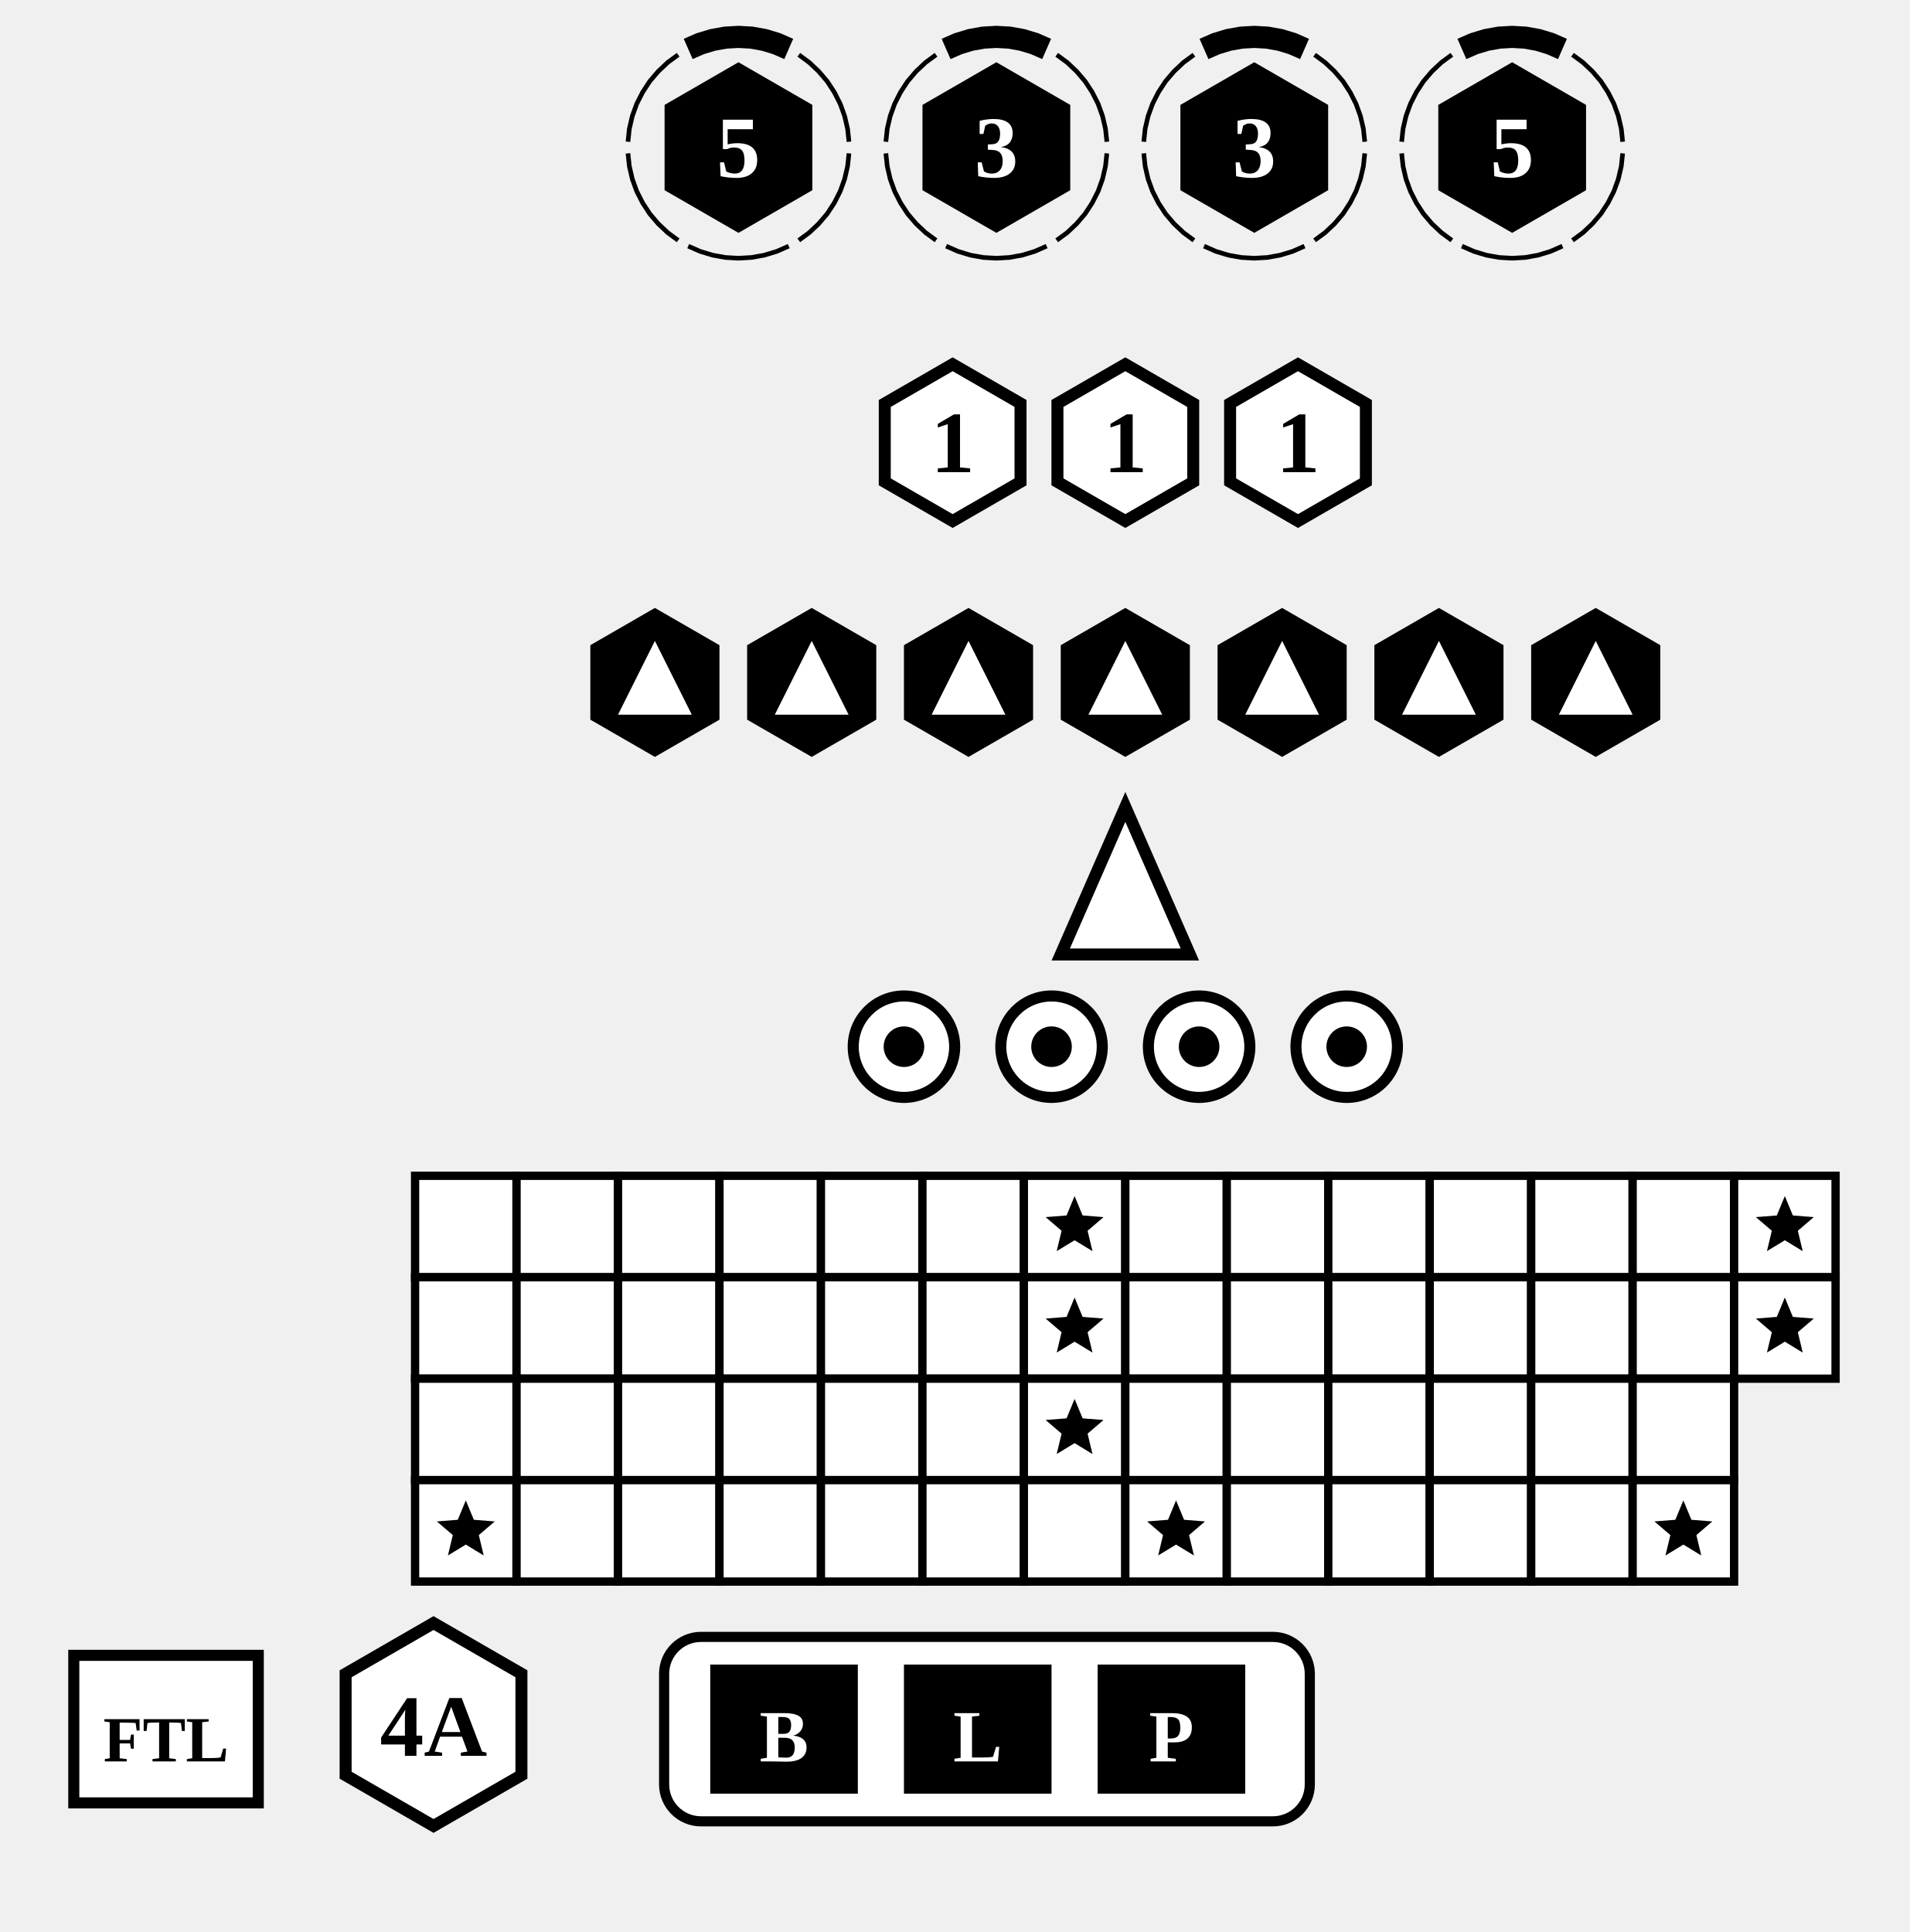
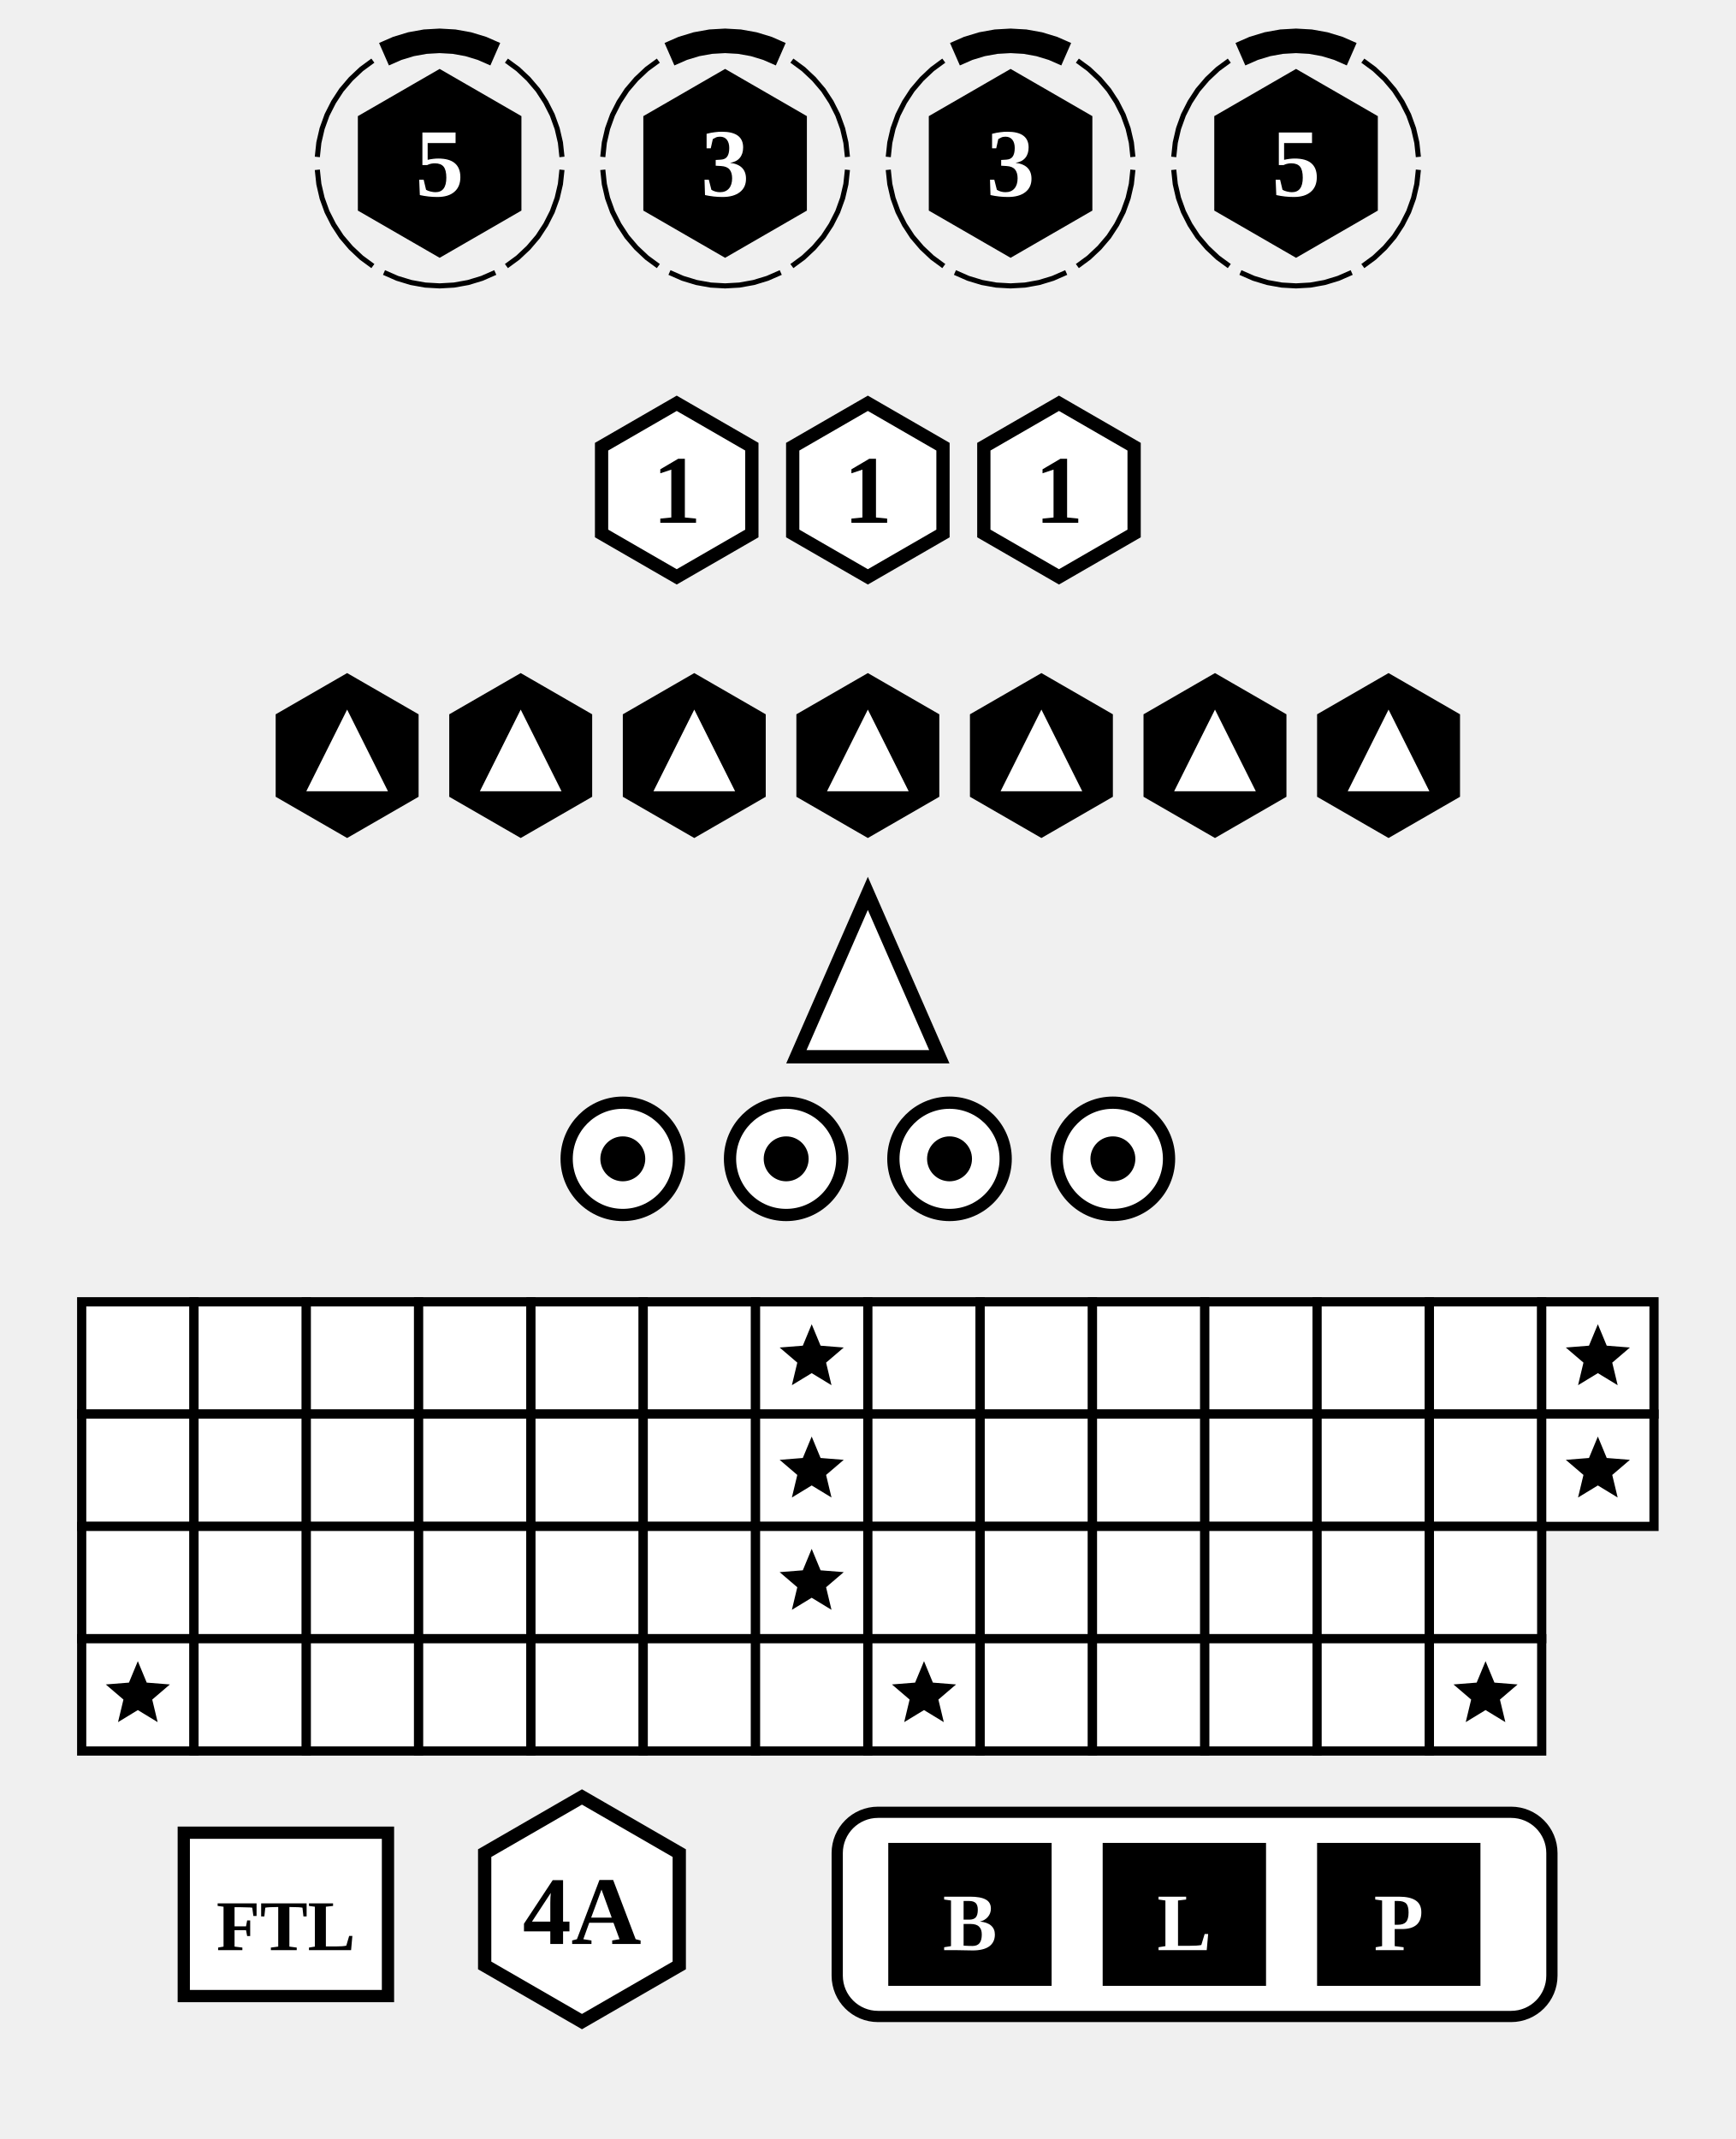
- <svg xmlns="http://www.w3.org/2000/svg" viewBox="8 0 207 209.5" class="ssd">
+ <svg xmlns="http://www.w3.org/2000/svg" viewBox="45 0 170 209.5" class="ssd">
  <path d="M88.06 7.5 L95.42 11.75 L95.42 20.25 L88.06 24.5 L80.7 20.25 L80.7 11.75 Z" fill="black" stroke="black" stroke-width="1.3" data-ref="system:s1" />
  <text x="88.06" y="19.2" font-size="9.5" text-anchor="middle" fill="white" font-weight="700" data-ref="system:s1">5</text>
  <path d="M82.61 5.31 L83.91 4.74 L85.26 4.33 L86.65 4.08 L88.06 4 L89.47 4.08 L90.86 4.33 L92.21 4.74 L93.51 5.31" fill="none" stroke="black" stroke-width="2.4" data-ref="system:s1" />
  <path d="M94.6 5.94 L95.73 6.77 L96.76 7.74 L97.68 8.82 L98.45 10 L99.09 11.26 L99.57 12.59 L99.89 13.97 L100.04 15.37" fill="none" stroke="black" stroke-width="0.5" data-ref="system:s1" />
  <path d="M100.04 16.63 L99.89 18.03 L99.57 19.41 L99.09 20.74 L98.45 22 L97.68 23.18 L96.76 24.26 L95.73 25.23 L94.6 26.06" fill="none" stroke="black" stroke-width="0.5" data-ref="system:s1" />
  <path d="M93.51 26.69 L92.21 27.26 L90.86 27.67 L89.47 27.92 L88.06 28 L86.65 27.92 L85.26 27.67 L83.91 27.26 L82.61 26.69" fill="none" stroke="black" stroke-width="0.5" data-ref="system:s1" />
  <path d="M81.52 26.06 L80.39 25.23 L79.36 24.26 L78.44 23.18 L77.67 22 L77.03 20.74 L76.55 19.41 L76.23 18.03 L76.08 16.63" fill="none" stroke="black" stroke-width="0.5" data-ref="system:s1" />
  <path d="M76.08 15.37 L76.23 13.97 L76.55 12.59 L77.03 11.26 L77.67 10 L78.44 8.82 L79.36 7.74 L80.39 6.77 L81.52 5.94" fill="none" stroke="black" stroke-width="0.5" data-ref="system:s1" />
  <path d="M116.02 7.5 L123.38 11.75 L123.38 20.25 L116.02 24.5 L108.66 20.25 L108.66 11.75 Z" fill="black" stroke="black" stroke-width="1.3" data-ref="system:s3" />
  <text x="116.02" y="19.2" font-size="9.5" text-anchor="middle" fill="white" font-weight="700" data-ref="system:s3">3</text>
  <path d="M110.57 5.31 L111.87 4.74 L113.22 4.33 L114.61 4.08 L116.02 4 L117.43 4.08 L118.82 4.33 L120.17 4.74 L121.47 5.31" fill="none" stroke="black" stroke-width="2.4" data-ref="system:s3" />
  <path d="M122.56 5.94 L123.69 6.77 L124.72 7.74 L125.64 8.82 L126.41 10 L127.05 11.26 L127.53 12.59 L127.85 13.97 L128 15.37" fill="none" stroke="black" stroke-width="0.5" data-ref="system:s3" />
  <path d="M128 16.63 L127.85 18.03 L127.53 19.41 L127.05 20.74 L126.41 22 L125.64 23.18 L124.72 24.26 L123.69 25.23 L122.56 26.06" fill="none" stroke="black" stroke-width="0.5" data-ref="system:s3" />
  <path d="M121.47 26.69 L120.17 27.26 L118.82 27.67 L117.43 27.92 L116.02 28 L114.61 27.92 L113.22 27.67 L111.87 27.26 L110.57 26.69" fill="none" stroke="black" stroke-width="0.5" data-ref="system:s3" />
  <path d="M109.48 26.06 L108.35 25.23 L107.32 24.26 L106.4 23.18 L105.63 22 L104.99 20.74 L104.51 19.41 L104.19 18.03 L104.04 16.63" fill="none" stroke="black" stroke-width="0.5" data-ref="system:s3" />
  <path d="M104.04 15.37 L104.19 13.97 L104.51 12.59 L104.99 11.26 L105.63 10 L106.4 8.82 L107.32 7.74 L108.35 6.77 L109.48 5.94" fill="none" stroke="black" stroke-width="0.5" data-ref="system:s3" />
  <path d="M143.98 7.5 L151.34 11.75 L151.34 20.25 L143.98 24.5 L136.62 20.25 L136.62 11.75 Z" fill="black" stroke="black" stroke-width="1.3" data-ref="system:s4" />
  <text x="143.98" y="19.2" font-size="9.5" text-anchor="middle" fill="white" font-weight="700" data-ref="system:s4">3</text>
  <path d="M138.53 5.31 L139.83 4.74 L141.18 4.33 L142.57 4.08 L143.98 4 L145.39 4.08 L146.78 4.33 L148.13 4.74 L149.43 5.31" fill="none" stroke="black" stroke-width="2.4" data-ref="system:s4" />
  <path d="M150.52 5.94 L151.65 6.77 L152.68 7.74 L153.6 8.82 L154.37 10 L155.01 11.26 L155.49 12.59 L155.81 13.97 L155.96 15.37" fill="none" stroke="black" stroke-width="0.5" data-ref="system:s4" />
  <path d="M155.96 16.63 L155.81 18.03 L155.49 19.41 L155.01 20.74 L154.37 22 L153.6 23.18 L152.68 24.26 L151.65 25.23 L150.52 26.06" fill="none" stroke="black" stroke-width="0.5" data-ref="system:s4" />
  <path d="M149.43 26.69 L148.13 27.26 L146.78 27.67 L145.39 27.92 L143.98 28 L142.57 27.92 L141.18 27.67 L139.83 27.26 L138.53 26.69" fill="none" stroke="black" stroke-width="0.5" data-ref="system:s4" />
  <path d="M137.44 26.06 L136.31 25.23 L135.28 24.26 L134.36 23.18 L133.59 22 L132.95 20.74 L132.47 19.41 L132.15 18.03 L132 16.63" fill="none" stroke="black" stroke-width="0.5" data-ref="system:s4" />
  <path d="M132 15.37 L132.15 13.97 L132.47 12.59 L132.95 11.26 L133.59 10 L134.36 8.82 L135.28 7.74 L136.31 6.77 L137.44 5.94" fill="none" stroke="black" stroke-width="0.5" data-ref="system:s4" />
  <path d="M171.94 7.5 L179.3 11.75 L179.3 20.25 L171.94 24.5 L164.58 20.25 L164.58 11.75 Z" fill="black" stroke="black" stroke-width="1.3" data-ref="system:s2" />
  <text x="171.94" y="19.2" font-size="9.5" text-anchor="middle" fill="white" font-weight="700" data-ref="system:s2">5</text>
  <path d="M166.49 5.31 L167.79 4.74 L169.14 4.33 L170.53 4.08 L171.94 4 L173.35 4.08 L174.74 4.33 L176.09 4.74 L177.39 5.31" fill="none" stroke="black" stroke-width="2.4" data-ref="system:s2" />
  <path d="M178.48 5.94 L179.61 6.77 L180.64 7.74 L181.56 8.82 L182.33 10 L182.97 11.26 L183.45 12.59 L183.77 13.97 L183.92 15.37" fill="none" stroke="black" stroke-width="0.5" data-ref="system:s2" />
  <path d="M183.92 16.63 L183.77 18.03 L183.45 19.41 L182.97 20.74 L182.33 22 L181.56 23.18 L180.64 24.26 L179.61 25.23 L178.48 26.06" fill="none" stroke="black" stroke-width="0.5" data-ref="system:s2" />
  <path d="M177.39 26.69 L176.09 27.26 L174.74 27.67 L173.35 27.92 L171.94 28 L170.53 27.92 L169.14 27.67 L167.79 27.26 L166.49 26.69" fill="none" stroke="black" stroke-width="0.5" data-ref="system:s2" />
  <path d="M165.4 26.06 L164.27 25.23 L163.24 24.26 L162.32 23.18 L161.55 22 L160.91 20.74 L160.43 19.41 L160.11 18.03 L159.96 16.63" fill="none" stroke="black" stroke-width="0.5" data-ref="system:s2" />
  <path d="M159.96 15.37 L160.11 13.97 L160.43 12.59 L160.91 11.26 L161.55 10 L162.32 8.82 L163.24 7.74 L164.27 6.77 L165.4 5.94" fill="none" stroke="black" stroke-width="0.5" data-ref="system:s2" />
  <path d="M111.28 39.5 L118.64 43.75 L118.64 52.25 L111.28 56.5 L103.92 52.25 L103.92 43.75 Z" fill="white" stroke="black" stroke-width="1.3" data-ref="system:s6" />
  <text x="111.28" y="51.2" font-size="9.5" text-anchor="middle" fill="black" font-weight="700" data-ref="system:s6">1</text>
  <path d="M130 39.5 L137.36 43.75 L137.36 52.25 L130 56.5 L122.64 52.25 L122.64 43.75 Z" fill="white" stroke="black" stroke-width="1.3" data-ref="system:s7" />
  <text x="130" y="51.2" font-size="9.5" text-anchor="middle" fill="black" font-weight="700" data-ref="system:s7">1</text>
  <path d="M148.72 39.5 L156.08 43.75 L156.08 52.25 L148.72 56.5 L141.36 52.25 L141.36 43.75 Z" fill="white" stroke="black" stroke-width="1.3" data-ref="system:s5" />
  <text x="148.72" y="51.2" font-size="9.5" text-anchor="middle" fill="black" font-weight="700" data-ref="system:s5">1</text>
  <path d="M79 66.5 L85.5 70.25 L85.5 77.75 L79 81.5 L72.5 77.75 L72.5 70.25 Z" fill="black" stroke="black" stroke-width="1" data-ref="system:s9" />
  <path d="M75 77.5 L79 69.5 L83 77.5 Z" fill="white" stroke="none" stroke-width="0" data-ref="system:s9" />
  <path d="M96 66.5 L102.5 70.25 L102.5 77.75 L96 81.5 L89.5 77.75 L89.5 70.25 Z" fill="black" stroke="black" stroke-width="1" data-ref="system:s11" />
  <path d="M92 77.5 L96 69.5 L100 77.5 Z" fill="white" stroke="none" stroke-width="0" data-ref="system:s11" />
  <path d="M113 66.5 L119.5 70.25 L119.5 77.75 L113 81.5 L106.5 77.75 L106.5 70.25 Z" fill="black" stroke="black" stroke-width="1" data-ref="system:s13" />
  <path d="M109 77.5 L113 69.5 L117 77.5 Z" fill="white" stroke="none" stroke-width="0" data-ref="system:s13" />
  <path d="M130 66.5 L136.5 70.25 L136.5 77.75 L130 81.5 L123.5 77.75 L123.5 70.25 Z" fill="black" stroke="black" stroke-width="1" data-ref="system:s14" />
  <path d="M126 77.5 L130 69.5 L134 77.5 Z" fill="white" stroke="none" stroke-width="0" data-ref="system:s14" />
  <path d="M147 66.5 L153.5 70.25 L153.5 77.75 L147 81.5 L140.5 77.75 L140.5 70.25 Z" fill="black" stroke="black" stroke-width="1" data-ref="system:s12" />
  <path d="M143 77.5 L147 69.5 L151 77.5 Z" fill="white" stroke="none" stroke-width="0" data-ref="system:s12" />
  <path d="M164 66.5 L170.5 70.25 L170.5 77.75 L164 81.5 L157.5 77.75 L157.5 70.25 Z" fill="black" stroke="black" stroke-width="1" data-ref="system:s10" />
  <path d="M160 77.5 L164 69.5 L168 77.5 Z" fill="white" stroke="none" stroke-width="0" data-ref="system:s10" />
  <path d="M181 66.5 L187.5 70.25 L187.5 77.75 L181 81.5 L174.5 77.75 L174.5 70.25 Z" fill="black" stroke="black" stroke-width="1" data-ref="system:s8" />
  <path d="M177 77.5 L181 69.5 L185 77.5 Z" fill="white" stroke="none" stroke-width="0" data-ref="system:s8" />
  <path d="M123 103.5 L130 87.5 L137 103.5 Z" fill="white" stroke="black" stroke-width="1.3" data-ref="system:s19" />
  <circle cx="106" cy="113.5" r="5.5" fill="white" stroke="black" stroke-width="1.2" data-ref="system:s15" />
  <circle cx="106" cy="113.5" r="2.2" fill="black" stroke="none" stroke-width="0" data-ref="system:s15" />
  <circle cx="122" cy="113.5" r="5.5" fill="white" stroke="black" stroke-width="1.2" data-ref="system:s16" />
  <circle cx="122" cy="113.5" r="2.2" fill="black" stroke="none" stroke-width="0" data-ref="system:s16" />
  <circle cx="138" cy="113.5" r="5.5" fill="white" stroke="black" stroke-width="1.2" data-ref="system:s17" />
  <circle cx="138" cy="113.5" r="2.2" fill="black" stroke="none" stroke-width="0" data-ref="system:s17" />
  <circle cx="154" cy="113.5" r="5.5" fill="white" stroke="black" stroke-width="1.2" data-ref="system:s18" />
  <circle cx="154" cy="113.5" r="2.2" fill="black" stroke="none" stroke-width="0" data-ref="system:s18" />
  <rect x="53" y="127.5" width="11" height="11" fill="white" stroke="black" stroke-width="0.9" data-ref="hull:1" />
  <rect x="64" y="127.5" width="11" height="11" fill="white" stroke="black" stroke-width="0.9" data-ref="hull:2" />
  <rect x="75" y="127.5" width="11" height="11" fill="white" stroke="black" stroke-width="0.9" data-ref="hull:3" />
  <rect x="86" y="127.5" width="11" height="11" fill="white" stroke="black" stroke-width="0.9" data-ref="hull:4" />
  <rect x="97" y="127.5" width="11" height="11" fill="white" stroke="black" stroke-width="0.9" data-ref="hull:5" />
  <rect x="108" y="127.5" width="11" height="11" fill="white" stroke="black" stroke-width="0.9" data-ref="hull:6" />
  <rect x="119" y="127.5" width="11" height="11" fill="white" stroke="black" stroke-width="0.9" data-ref="hull:7" />
  <path d="M124.5 129.7L125.37 131.8L127.64 131.98L125.91 133.46L126.44 135.67L124.5 134.49L122.56 135.67L123.09 133.46L121.36 131.98L123.63 131.8Z" fill="black" stroke="none" stroke-width="0" />
  <rect x="130" y="127.5" width="11" height="11" fill="white" stroke="black" stroke-width="0.9" data-ref="hull:8" />
  <rect x="141" y="127.5" width="11" height="11" fill="white" stroke="black" stroke-width="0.9" data-ref="hull:9" />
  <rect x="152" y="127.5" width="11" height="11" fill="white" stroke="black" stroke-width="0.9" data-ref="hull:10" />
  <rect x="163" y="127.5" width="11" height="11" fill="white" stroke="black" stroke-width="0.9" data-ref="hull:11" />
  <rect x="174" y="127.5" width="11" height="11" fill="white" stroke="black" stroke-width="0.9" data-ref="hull:12" />
  <rect x="185" y="127.5" width="11" height="11" fill="white" stroke="black" stroke-width="0.9" data-ref="hull:13" />
  <rect x="196" y="127.5" width="11" height="11" fill="white" stroke="black" stroke-width="0.9" data-ref="hull:14" />
  <path d="M201.5 129.7L202.37 131.8L204.64 131.98L202.91 133.46L203.44 135.67L201.5 134.49L199.56 135.67L200.09 133.46L198.36 131.98L200.63 131.8Z" fill="black" stroke="none" stroke-width="0" />
  <rect x="53" y="138.5" width="11" height="11" fill="white" stroke="black" stroke-width="0.9" data-ref="hull:15" />
  <rect x="64" y="138.5" width="11" height="11" fill="white" stroke="black" stroke-width="0.9" data-ref="hull:16" />
  <rect x="75" y="138.5" width="11" height="11" fill="white" stroke="black" stroke-width="0.9" data-ref="hull:17" />
  <rect x="86" y="138.5" width="11" height="11" fill="white" stroke="black" stroke-width="0.9" data-ref="hull:18" />
  <rect x="97" y="138.5" width="11" height="11" fill="white" stroke="black" stroke-width="0.9" data-ref="hull:19" />
  <rect x="108" y="138.5" width="11" height="11" fill="white" stroke="black" stroke-width="0.9" data-ref="hull:20" />
  <rect x="119" y="138.5" width="11" height="11" fill="white" stroke="black" stroke-width="0.9" data-ref="hull:21" />
  <path d="M124.5 140.7L125.37 142.8L127.64 142.98L125.91 144.46L126.44 146.67L124.5 145.49L122.56 146.67L123.09 144.46L121.36 142.98L123.63 142.8Z" fill="black" stroke="none" stroke-width="0" />
  <rect x="130" y="138.5" width="11" height="11" fill="white" stroke="black" stroke-width="0.9" data-ref="hull:22" />
  <rect x="141" y="138.5" width="11" height="11" fill="white" stroke="black" stroke-width="0.9" data-ref="hull:23" />
  <rect x="152" y="138.5" width="11" height="11" fill="white" stroke="black" stroke-width="0.9" data-ref="hull:24" />
  <rect x="163" y="138.5" width="11" height="11" fill="white" stroke="black" stroke-width="0.9" data-ref="hull:25" />
  <rect x="174" y="138.5" width="11" height="11" fill="white" stroke="black" stroke-width="0.9" data-ref="hull:26" />
  <rect x="185" y="138.5" width="11" height="11" fill="white" stroke="black" stroke-width="0.9" data-ref="hull:27" />
  <rect x="196" y="138.5" width="11" height="11" fill="white" stroke="black" stroke-width="0.9" data-ref="hull:28" />
  <path d="M201.5 140.7L202.37 142.8L204.64 142.98L202.91 144.46L203.44 146.67L201.5 145.49L199.56 146.67L200.09 144.46L198.36 142.98L200.63 142.8Z" fill="black" stroke="none" stroke-width="0" />
  <rect x="53" y="149.5" width="11" height="11" fill="white" stroke="black" stroke-width="0.9" data-ref="hull:29" />
  <rect x="64" y="149.5" width="11" height="11" fill="white" stroke="black" stroke-width="0.9" data-ref="hull:30" />
  <rect x="75" y="149.5" width="11" height="11" fill="white" stroke="black" stroke-width="0.9" data-ref="hull:31" />
  <rect x="86" y="149.5" width="11" height="11" fill="white" stroke="black" stroke-width="0.9" data-ref="hull:32" />
  <rect x="97" y="149.5" width="11" height="11" fill="white" stroke="black" stroke-width="0.9" data-ref="hull:33" />
  <rect x="108" y="149.5" width="11" height="11" fill="white" stroke="black" stroke-width="0.9" data-ref="hull:34" />
  <rect x="119" y="149.5" width="11" height="11" fill="white" stroke="black" stroke-width="0.9" data-ref="hull:35" />
  <path d="M124.5 151.7L125.37 153.8L127.64 153.98L125.91 155.46L126.44 157.67L124.5 156.49L122.56 157.67L123.09 155.46L121.36 153.98L123.63 153.8Z" fill="black" stroke="none" stroke-width="0" />
  <rect x="130" y="149.5" width="11" height="11" fill="white" stroke="black" stroke-width="0.9" data-ref="hull:36" />
  <rect x="141" y="149.5" width="11" height="11" fill="white" stroke="black" stroke-width="0.9" data-ref="hull:37" />
  <rect x="152" y="149.5" width="11" height="11" fill="white" stroke="black" stroke-width="0.9" data-ref="hull:38" />
  <rect x="163" y="149.5" width="11" height="11" fill="white" stroke="black" stroke-width="0.9" data-ref="hull:39" />
  <rect x="174" y="149.5" width="11" height="11" fill="white" stroke="black" stroke-width="0.9" data-ref="hull:40" />
  <rect x="185" y="149.5" width="11" height="11" fill="white" stroke="black" stroke-width="0.9" data-ref="hull:41" />
  <rect x="53" y="160.5" width="11" height="11" fill="white" stroke="black" stroke-width="0.9" data-ref="hull:42" />
  <path d="M58.5 162.7L59.37 164.8L61.64 164.98L59.91 166.46L60.44 168.67L58.5 167.49L56.56 168.67L57.09 166.46L55.36 164.98L57.63 164.8Z" fill="black" stroke="none" stroke-width="0" />
  <rect x="64" y="160.5" width="11" height="11" fill="white" stroke="black" stroke-width="0.9" data-ref="hull:43" />
  <rect x="75" y="160.5" width="11" height="11" fill="white" stroke="black" stroke-width="0.9" data-ref="hull:44" />
  <rect x="86" y="160.5" width="11" height="11" fill="white" stroke="black" stroke-width="0.9" data-ref="hull:45" />
  <rect x="97" y="160.5" width="11" height="11" fill="white" stroke="black" stroke-width="0.9" data-ref="hull:46" />
  <rect x="108" y="160.5" width="11" height="11" fill="white" stroke="black" stroke-width="0.9" data-ref="hull:47" />
  <rect x="119" y="160.5" width="11" height="11" fill="white" stroke="black" stroke-width="0.9" data-ref="hull:48" />
  <rect x="130" y="160.5" width="11" height="11" fill="white" stroke="black" stroke-width="0.9" data-ref="hull:49" />
  <path d="M135.5 162.7L136.37 164.8L138.64 164.98L136.91 166.46L137.44 168.67L135.5 167.49L133.56 168.67L134.09 166.46L132.36 164.98L134.63 164.8Z" fill="black" stroke="none" stroke-width="0" />
  <rect x="141" y="160.5" width="11" height="11" fill="white" stroke="black" stroke-width="0.9" data-ref="hull:50" />
  <rect x="152" y="160.5" width="11" height="11" fill="white" stroke="black" stroke-width="0.9" data-ref="hull:51" />
  <rect x="163" y="160.5" width="11" height="11" fill="white" stroke="black" stroke-width="0.9" data-ref="hull:52" />
  <rect x="174" y="160.5" width="11" height="11" fill="white" stroke="black" stroke-width="0.9" data-ref="hull:53" />
  <rect x="185" y="160.5" width="11" height="11" fill="white" stroke="black" stroke-width="0.9" data-ref="hull:54" />
  <path d="M190.5 162.7L191.37 164.8L193.64 164.98L191.91 166.46L192.44 168.67L190.5 167.49L188.56 168.67L189.09 166.46L187.36 164.98L189.63 164.8Z" fill="black" stroke="none" stroke-width="0" />
-   <rect x="16" y="179.5" width="20" height="16" fill="white" stroke="black" stroke-width="1.2" />
-   <text x="26" y="191" font-size="7" text-anchor="middle" fill="black" font-weight="700">FTL</text>
-   <path d="M55 176 L64.53 181.5 L64.53 192.5 L55 198 L45.47 192.5 L45.47 181.5 Z" fill="white" stroke="black" stroke-width="1.3" />
-   <text x="55" y="190.4" font-size="9.5" text-anchor="middle" fill="black" font-weight="700">4A</text>
-   <rect x="80" y="177.5" width="70" height="20" rx="4" fill="white" stroke="black" stroke-width="1.1" />
-   <rect x="85" y="180.5" width="16" height="14" fill="black" stroke="none" stroke-width="0" />
-   <text x="93" y="191" font-size="8" text-anchor="middle" fill="white" font-weight="700">B</text>
-   <rect x="106" y="180.5" width="16" height="14" fill="black" stroke="none" stroke-width="0" />
-   <text x="114" y="191" font-size="8" text-anchor="middle" fill="white" font-weight="700">L</text>
-   <rect x="127" y="180.5" width="16" height="14" fill="black" stroke="none" stroke-width="0" />
-   <text x="135" y="191" font-size="8" text-anchor="middle" fill="white" font-weight="700">P</text>
+   <rect x="63" y="179.5" width="20" height="16" fill="white" stroke="black" stroke-width="1.2" />
+   <text x="73" y="191" font-size="7" text-anchor="middle" fill="black" font-weight="700">FTL</text>
+   <path d="M102 176 L111.53 181.5 L111.53 192.5 L102 198 L92.47 192.5 L92.47 181.5 Z" fill="white" stroke="black" stroke-width="1.3" />
+   <text x="102" y="190.4" font-size="9.5" text-anchor="middle" fill="black" font-weight="700">4A</text>
+   <rect x="127" y="177.5" width="70" height="20" rx="4" fill="white" stroke="black" stroke-width="1.1" />
+   <rect x="132" y="180.5" width="16" height="14" fill="black" stroke="none" stroke-width="0" />
+   <text x="140" y="191" font-size="8" text-anchor="middle" fill="white" font-weight="700">B</text>
+   <rect x="153" y="180.5" width="16" height="14" fill="black" stroke="none" stroke-width="0" />
+   <text x="161" y="191" font-size="8" text-anchor="middle" fill="white" font-weight="700">L</text>
+   <rect x="174" y="180.5" width="16" height="14" fill="black" stroke="none" stroke-width="0" />
+   <text x="182" y="191" font-size="8" text-anchor="middle" fill="white" font-weight="700">P</text>
</svg>
